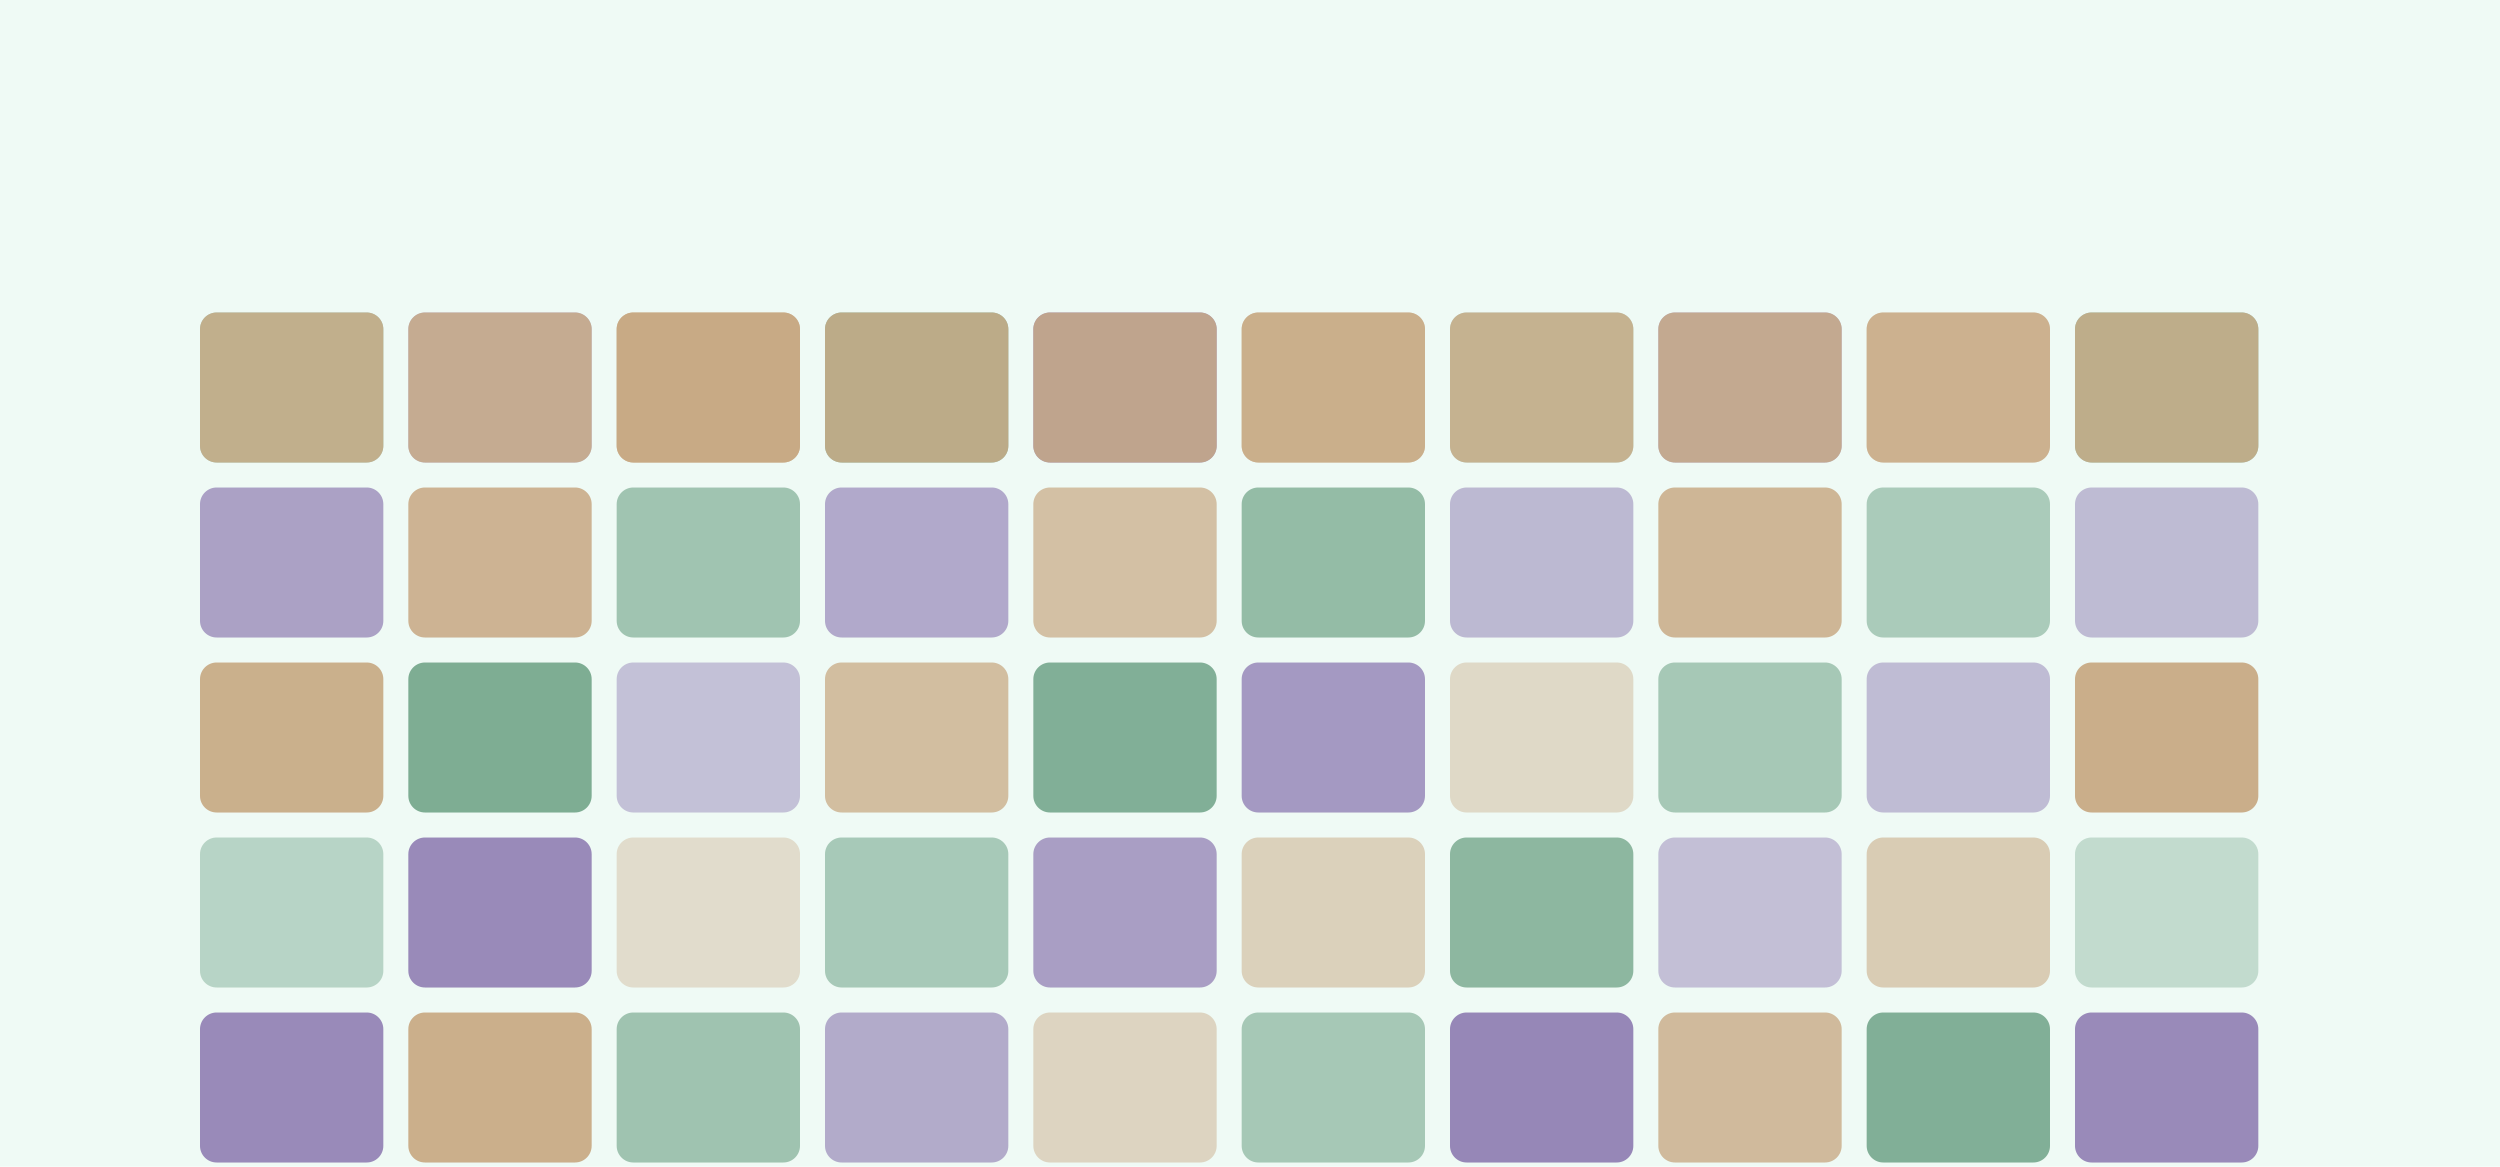
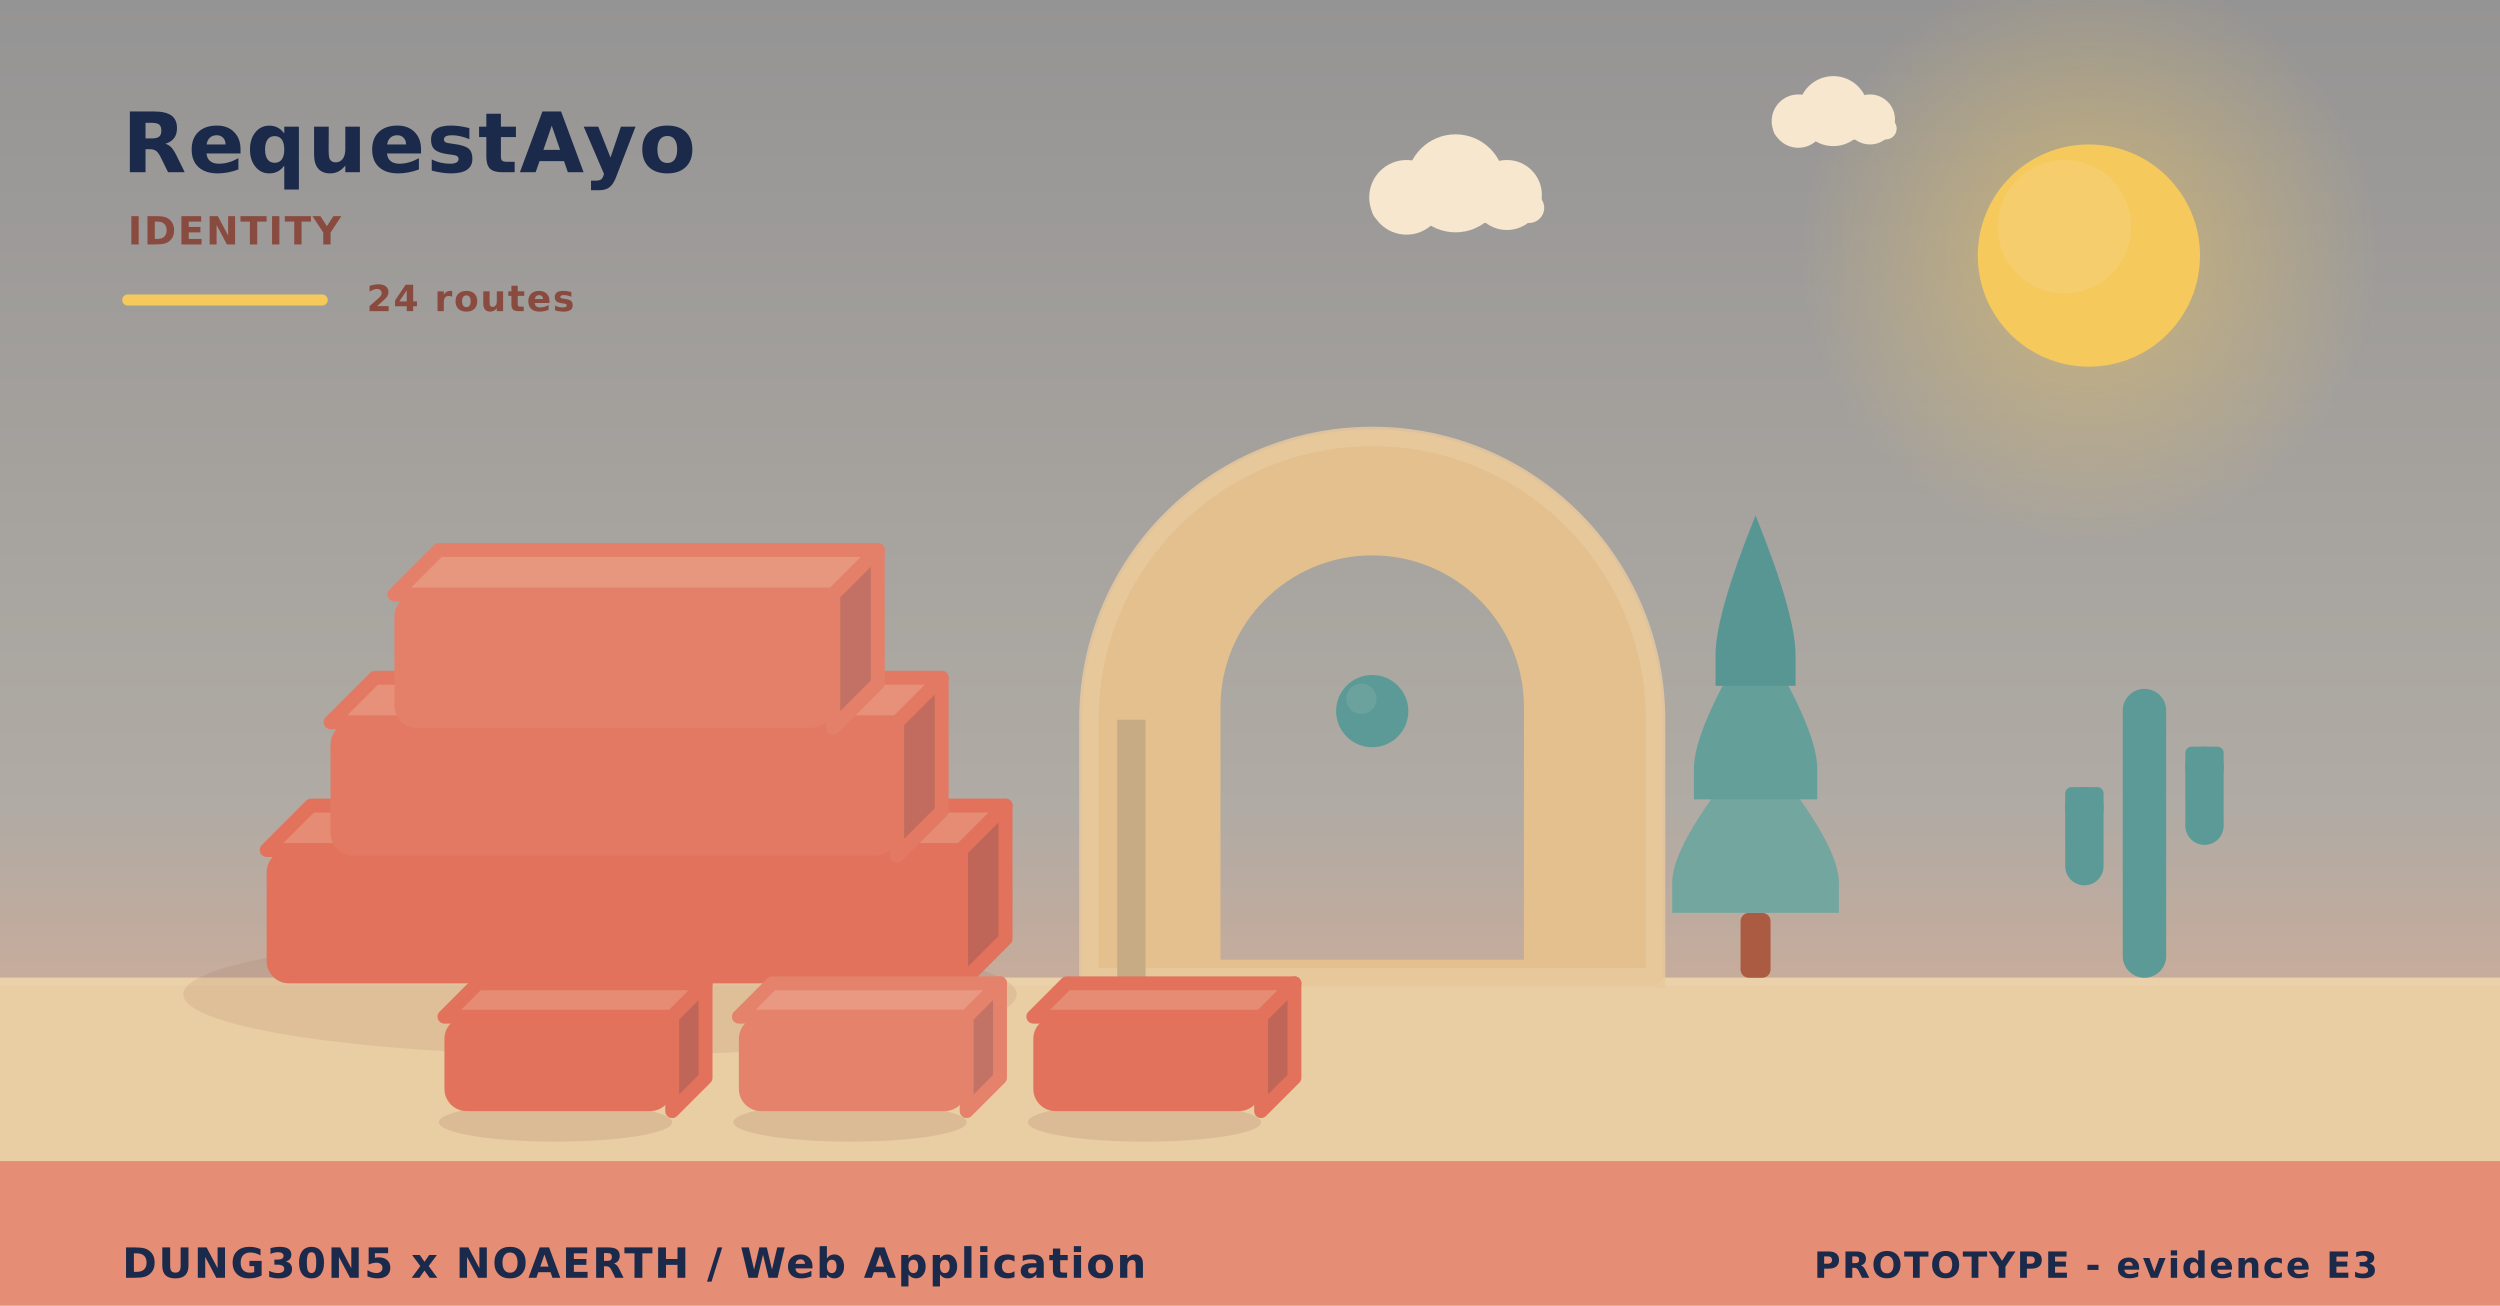
- <svg xmlns="http://www.w3.org/2000/svg" viewBox="0 0 1200 560" width="1200" height="560" role="img" aria-label="RequestAyo hero">
-   <rect width="1200" height="560" fill="#effaf5" />
-   <defs>
-     <linearGradient id="gh" x1="0" y1="0" x2="1" y2="1">
-       <stop offset="0%" stop-color="#74a68b" />
-       <stop offset="100%" stop-color="#907eb3" />
-     </linearGradient>
-   </defs>
-   <rect x="96.00" y="150.00" width="88.00" height="72.00" rx="8.00" fill="#74a68b" opacity="0.56" />
-   <rect x="196.00" y="150.00" width="88.00" height="72.00" rx="8.00" fill="#907eb3" opacity="0.53" />
-   <rect x="296.00" y="150.00" width="88.00" height="72.00" rx="8.00" fill="#c7a781" opacity="0.82" />
-   <rect x="396.00" y="150.00" width="88.00" height="72.00" rx="8.00" fill="#74a68b" opacity="0.75" />
-   <rect x="496.00" y="150.00" width="88.00" height="72.00" rx="8.00" fill="#907eb3" opacity="0.82" />
-   <rect x="596.00" y="150.00" width="88.00" height="72.00" rx="8.00" fill="#c7a781" opacity="0.57" />
-   <rect x="696.00" y="150.00" width="88.00" height="72.00" rx="8.00" fill="#74a68b" opacity="0.38" />
-   <rect x="796.00" y="150.00" width="88.00" height="72.00" rx="8.00" fill="#907eb3" opacity="0.60" />
-   <rect x="896.00" y="150.00" width="88.00" height="72.00" rx="8.00" fill="#c7a781" opacity="0.40" />
-   <rect x="996.00" y="150.00" width="88.00" height="72.00" rx="8.00" fill="#74a68b" opacity="0.67" />
-   <rect x="96.00" y="234.00" width="88.00" height="72.00" rx="8.00" fill="#907eb3" opacity="0.72" />
-   <rect x="196.00" y="234.00" width="88.00" height="72.00" rx="8.00" fill="#c7a781" opacity="0.85" />
-   <rect x="296.00" y="234.00" width="88.00" height="72.00" rx="8.00" fill="#74a68b" opacity="0.64" />
-   <rect x="396.00" y="234.00" width="88.00" height="72.00" rx="8.00" fill="#907eb3" opacity="0.65" />
-   <rect x="496.00" y="234.00" width="88.00" height="72.00" rx="8.00" fill="#c7a781" opacity="0.70" />
-   <rect x="596.00" y="234.00" width="88.00" height="72.00" rx="8.00" fill="#74a68b" opacity="0.74" />
-   <rect x="696.00" y="234.00" width="88.00" height="72.00" rx="8.00" fill="#907eb3" opacity="0.53" />
-   <rect x="796.00" y="234.00" width="88.00" height="72.00" rx="8.00" fill="#c7a781" opacity="0.82" />
-   <rect x="896.00" y="234.00" width="88.00" height="72.00" rx="8.00" fill="#74a68b" opacity="0.56" />
-   <rect x="996.00" y="234.00" width="88.00" height="72.00" rx="8.00" fill="#907eb3" opacity="0.51" />
-   <rect x="96.00" y="318.00" width="88.00" height="72.00" rx="8.00" fill="#c7a781" opacity="0.90" />
-   <rect x="196.00" y="318.00" width="88.00" height="72.00" rx="8.00" fill="#74a68b" opacity="0.92" />
-   <rect x="296.00" y="318.00" width="88.00" height="72.00" rx="8.00" fill="#907eb3" opacity="0.46" />
-   <rect x="396.00" y="318.00" width="88.00" height="72.00" rx="8.00" fill="#c7a781" opacity="0.73" />
-   <rect x="496.00" y="318.00" width="88.00" height="72.00" rx="8.00" fill="#74a68b" opacity="0.89" />
-   <rect x="596.00" y="318.00" width="88.00" height="72.00" rx="8.00" fill="#907eb3" opacity="0.78" />
-   <rect x="696.00" y="318.00" width="88.00" height="72.00" rx="8.00" fill="#c7a781" opacity="0.40" />
-   <rect x="796.00" y="318.00" width="88.00" height="72.00" rx="8.00" fill="#74a68b" opacity="0.59" />
-   <rect x="896.00" y="318.00" width="88.00" height="72.00" rx="8.00" fill="#907eb3" opacity="0.50" />
-   <rect x="996.00" y="318.00" width="88.00" height="72.00" rx="8.00" fill="#c7a781" opacity="0.92" />
-   <rect x="96.00" y="402.00" width="88.00" height="72.00" rx="8.00" fill="#74a68b" opacity="0.45" />
-   <rect x="196.00" y="402.00" width="88.00" height="72.00" rx="8.00" fill="#907eb3" opacity="0.91" />
-   <rect x="296.00" y="402.00" width="88.00" height="72.00" rx="8.00" fill="#c7a781" opacity="0.36" />
-   <rect x="396.00" y="402.00" width="88.00" height="72.00" rx="8.00" fill="#74a68b" opacity="0.58" />
-   <rect x="496.00" y="402.00" width="88.00" height="72.00" rx="8.00" fill="#907eb3" opacity="0.74" />
-   <rect x="596.00" y="402.00" width="88.00" height="72.00" rx="8.00" fill="#c7a781" opacity="0.50" />
-   <rect x="696.00" y="402.00" width="88.00" height="72.00" rx="8.00" fill="#74a68b" opacity="0.80" />
-   <rect x="796.00" y="402.00" width="88.00" height="72.00" rx="8.00" fill="#907eb3" opacity="0.47" />
-   <rect x="896.00" y="402.00" width="88.00" height="72.00" rx="8.00" fill="#c7a781" opacity="0.56" />
-   <rect x="996.00" y="402.00" width="88.00" height="72.00" rx="8.00" fill="#74a68b" opacity="0.37" />
-   <rect x="96.00" y="486.00" width="88.00" height="72.00" rx="8.00" fill="#907eb3" opacity="0.91" />
-   <rect x="196.00" y="486.00" width="88.00" height="72.00" rx="8.00" fill="#c7a781" opacity="0.91" />
-   <rect x="296.00" y="486.00" width="88.00" height="72.00" rx="8.00" fill="#74a68b" opacity="0.65" />
-   <rect x="396.00" y="486.00" width="88.00" height="72.00" rx="8.00" fill="#907eb3" opacity="0.64" />
-   <rect x="496.00" y="486.00" width="88.00" height="72.00" rx="8.00" fill="#c7a781" opacity="0.45" />
-   <rect x="596.00" y="486.00" width="88.00" height="72.00" rx="8.00" fill="#74a68b" opacity="0.59" />
-   <rect x="696.00" y="486.00" width="88.00" height="72.00" rx="8.00" fill="#907eb3" opacity="0.93" />
-   <rect x="796.00" y="486.00" width="88.00" height="72.00" rx="8.00" fill="#c7a781" opacity="0.77" />
-   <rect x="896.00" y="486.00" width="88.00" height="72.00" rx="8.00" fill="#74a68b" opacity="0.89" />
-   <rect x="996.00" y="486.00" width="88.00" height="72.00" rx="8.00" fill="#907eb3" opacity="0.91" />
+ <svg xmlns="http://www.w3.org/2000/svg" width="900" height="470" viewBox="0 0 900 470" role="img" aria-label="RequestAyo - identity">
+   <linearGradient id="skyh" x1="0" y1="0" x2="0" y2="1">
+     <stop offset="0" stop-color="#959494" />
+     <stop offset="0.62" stop-color="#b0aba4" />
+     <stop offset="1" stop-color="#f3ad8a" />
+   </linearGradient>
+   <rect width="900" height="470" fill="url(#skyh)" />
+   <radialGradient id="sunh">
+     <stop offset="0.35" stop-color="#f5c95c" stop-opacity="0.34" />
+     <stop offset="1" stop-color="#f5c95c" stop-opacity="0" />
+   </radialGradient>
+   <circle cx="752" cy="92" r="104" fill="url(#sunh)" />
+   <circle cx="752" cy="92" r="40" fill="#f5c95c" />
+   <circle cx="743.2" cy="81.6" r="24" fill="#f5d27e" opacity="0.5" />
  <g>
-     <rect x="96.00" y="150.00" width="88.00" height="72.00" rx="8.00" fill="#c7a781" opacity="0.80" />
-     <animate attributeName="opacity" values="0.25;1.0;0.25" dur="9.333s" begin="1.39s" repeatCount="indefinite" />
+     <circle cx="524" cy="66" r="17.64" fill="#f6e7ce" />
+     <circle cx="506.36" cy="71.04" r="13.44" fill="#f6e7ce" />
+     <circle cx="542.48" cy="70.2" r="12.6" fill="#f6e7ce" />
+     <rect x="493.76" y="69.36" width="62.16" height="10.92" rx="5.46" fill="#f6e7ce" />
+     <animateTransform attributeName="transform" type="translate" values="0 0;24 0;0 0" dur="36s" begin="0s" repeatCount="indefinite" />
  </g>
  <g>
-     <rect x="196.00" y="150.00" width="88.00" height="72.00" rx="8.00" fill="#c7a781" opacity="0.80" />
-     <animate attributeName="opacity" values="0.25;1.0;0.25" dur="9.333s" begin="1.71s" repeatCount="indefinite" />
+     <circle cx="660" cy="40" r="12.6" fill="#f6e7ce" />
+     <circle cx="647.4" cy="43.6" r="9.6" fill="#f6e7ce" />
+     <circle cx="673.2" cy="43" r="9" fill="#f6e7ce" />
+     <rect x="638.4" y="42.4" width="44.4" height="7.8" rx="3.9" fill="#f6e7ce" />
+     <animateTransform attributeName="transform" type="translate" values="0 0;-18 0;0 0" dur="46s" begin="3s" repeatCount="indefinite" />
+   </g>
+   <rect x="0" y="352" width="900" height="118" fill="#e9cda3" />
+   <rect x="0" y="352" width="900" height="3" fill="#ebd1a9" />
+   <text x="44" y="62" font-family="Verdana,DejaVu Sans,sans-serif" font-size="30" font-weight="700" letter-spacing="0.6" fill="#1b2a4a" text-anchor="start">RequestAyo</text>
+   <text x="46" y="88" font-family="Verdana,DejaVu Sans,sans-serif" font-size="14" font-weight="700" letter-spacing="0.6" fill="#894b3f" text-anchor="start">IDENTITY</text>
+   <rect x="44" y="106" width="74" height="4" rx="2" fill="#f5c95c" />
+   <text x="132" y="112" font-family="Verdana,DejaVu Sans,sans-serif" font-size="13" font-weight="700" letter-spacing="0.6" fill="#894b3f" text-anchor="start">24 routes</text>
+   <ellipse cx="216" cy="358" rx="150" ry="22" fill="rgba(138,90,68,0.11)" />
+   <g>
+     <path d="M96,306 L346,306 L362,290 L112,290 Z" fill="#e68c74" stroke="#e2725b" stroke-width="5" stroke-linejoin="round" />
+     <path d="M346,306 L362,290 L362,338 L346,354 Z" fill="#c06658" stroke="#e2725b" stroke-width="5" stroke-linejoin="round" />
+     <rect x="96" y="306" width="250" height="48" rx="8" fill="#e2725b" />
+     <animateTransform attributeName="transform" type="translate" values="0 10;0 0" dur="0.9s" begin="0s" fill="freeze" />
  </g>
  <g>
-     <rect x="296.00" y="150.00" width="88.00" height="72.00" rx="8.00" fill="#c7a781" opacity="0.80" />
-     <animate attributeName="opacity" values="0.25;1.0;0.25" dur="9.333s" begin="2.03s" repeatCount="indefinite" />
+     <path d="M119,260 L323,260 L339,244 L135,244 Z" fill="#e7917a" stroke="#e37962" stroke-width="5" stroke-linejoin="round" />
+     <path d="M323,260 L339,244 L339,292 L323,308 Z" fill="#c16c5e" stroke="#e37962" stroke-width="5" stroke-linejoin="round" />
+     <rect x="119" y="260" width="204" height="48" rx="8" fill="#e37962" />
+     <animateTransform attributeName="transform" type="translate" values="0 10;0 0" dur="0.9s" begin="0.28s" fill="freeze" />
  </g>
  <g>
-     <rect x="396.00" y="150.00" width="88.00" height="72.00" rx="8.00" fill="#c7a781" opacity="0.80" />
-     <animate attributeName="opacity" values="0.25;1.0;0.25" dur="9.333s" begin="2.35s" repeatCount="indefinite" />
+     <path d="M142,214 L300,214 L316,198 L158,198 Z" fill="#e8977f" stroke="#e48069" stroke-width="5" stroke-linejoin="round" />
+     <path d="M300,214 L316,198 L316,246 L300,262 Z" fill="#c27164" stroke="#e48069" stroke-width="5" stroke-linejoin="round" />
+     <rect x="142" y="214" width="158" height="48" rx="8" fill="#e48069" />
+     <animateTransform attributeName="transform" type="translate" values="0 10;0 0" dur="0.9s" begin="0.56s" fill="freeze" />
  </g>
+   <path d="M392,352 L392,259.12 A102,102 0 0 1 596,259.12 L596,352 Z M436.88,348 L436.88,254.55 A57.12,57.12 0 0 1 551.12,254.55 L551.12,348 Z" fill="#e3c08d" fill-rule="evenodd" stroke="#e3c08d" stroke-width="5" stroke-linejoin="round" />
+   <path d="M392,352 L392,259.12 A102,102 0 0 1 596,259.12 L596,352 Z" fill="none" stroke="#e8c99d" stroke-width="7" stroke-linecap="round" opacity="0.85" />
+   <rect x="402.2" y="259.12" width="10.2" height="92.88" fill="#c7ab84" />
  <g>
-     <rect x="496.00" y="150.00" width="88.00" height="72.00" rx="8.00" fill="#c7a781" opacity="0.80" />
-     <animate attributeName="opacity" values="0.25;1.0;0.25" dur="9.333s" begin="2.67s" repeatCount="indefinite" />
+     <circle cx="494" cy="256" r="13" fill="#5b9a97" />
+     <circle cx="490.1" cy="251.58" r="5.46" fill="#7aa9a2" opacity="0.55" />
+     <animate attributeName="opacity" values="0.78;1;0.78" dur="5.2s" begin="0s" repeatCount="indefinite" />
  </g>
+   <rect x="626.6" y="328.64" width="10.8" height="23.36" rx="3" fill="#ac5b43" />
+   <path d="M632,267.32 Q602,302.89 602,317.6 Q602,328.64 602,328.64 L662,328.64 Q662,328.64 662,317.6 Q662,302.89 632,267.32 Z" fill="#74a6a0" />
+   <path d="M632,226.44 Q609.8,262.01 609.8,276.72 Q609.8,287.76 609.8,287.76 L654.2,287.76 Q654.2,287.76 654.2,276.72 Q654.2,262.01 632,226.44 Z" fill="#649f9a" />
+   <path d="M632,185.56 Q617.6,221.13 617.6,235.84 Q617.6,246.88 617.6,246.88 L646.4,246.88 Q646.4,246.88 646.4,235.84 Q646.4,221.13 632,185.56 Z" fill="#589694" />
+   <rect x="764.18" y="248" width="15.64" height="104" rx="7.82" fill="#5b9a97" />
+   <rect x="743.48" y="283.36" width="13.8" height="35.36" rx="6.9" fill="#5b9a97" />
+   <rect x="743.48" y="283.36" width="13.8" height="10.4" rx="2.3" fill="#5b9a97" />
+   <rect x="786.72" y="268.8" width="13.8" height="35.36" rx="6.9" fill="#5b9a97" />
+   <rect x="786.72" y="268.8" width="13.8" height="10.4" rx="2.3" fill="#5b9a97" />
+   <ellipse cx="200" cy="404" rx="42" ry="7" fill="rgba(138,90,68,0.15)" />
  <g>
-     <rect x="596.00" y="150.00" width="88.00" height="72.00" rx="8.00" fill="#c7a781" opacity="0.80" />
-     <animate attributeName="opacity" values="0.25;1.0;0.25" dur="9.333s" begin="2.99s" repeatCount="indefinite" />
+     <path d="M160,366 L242,366 L254,354 L172,354 Z" fill="#e68c74" stroke="#e2725b" stroke-width="5" stroke-linejoin="round" />
+     <path d="M242,366 L254,354 L254,388 L242,400 Z" fill="#c06658" stroke="#e2725b" stroke-width="5" stroke-linejoin="round" />
+     <rect x="160" y="366" width="82" height="34" rx="8" fill="#e2725b" />
+     <animateTransform attributeName="transform" type="translate" values="0 10;0 0" dur="0.7s" begin="0.8s" fill="freeze" />
  </g>
+   <ellipse cx="306" cy="404" rx="42" ry="7" fill="rgba(138,90,68,0.15)" />
  <g>
-     <rect x="696.00" y="150.00" width="88.00" height="72.00" rx="8.00" fill="#c7a781" opacity="0.80" />
-     <animate attributeName="opacity" values="0.25;1.0;0.25" dur="9.333s" begin="3.31s" repeatCount="indefinite" />
+     <path d="M266,366 L348,366 L360,354 L278,354 Z" fill="#e99881" stroke="#e5826b" stroke-width="5" stroke-linejoin="round" />
+     <path d="M348,366 L360,354 L360,388 L348,400 Z" fill="#c37365" stroke="#e5826b" stroke-width="5" stroke-linejoin="round" />
+     <rect x="266" y="366" width="82" height="34" rx="8" fill="#e5826b" />
+     <animateTransform attributeName="transform" type="translate" values="0 10;0 0" dur="0.7s" begin="0.95s" fill="freeze" />
  </g>
+   <ellipse cx="412" cy="404" rx="42" ry="7" fill="rgba(138,90,68,0.15)" />
  <g>
-     <rect x="796.00" y="150.00" width="88.00" height="72.00" rx="8.00" fill="#c7a781" opacity="0.80" />
-     <animate attributeName="opacity" values="0.25;1.0;0.25" dur="9.333s" begin="3.63s" repeatCount="indefinite" />
+     <path d="M372,366 L454,366 L466,354 L384,354 Z" fill="#e68c74" stroke="#e2725b" stroke-width="5" stroke-linejoin="round" />
+     <path d="M454,366 L466,354 L466,388 L454,400 Z" fill="#c06658" stroke="#e2725b" stroke-width="5" stroke-linejoin="round" />
+     <rect x="372" y="366" width="82" height="34" rx="8" fill="#e2725b" />
+     <animateTransform attributeName="transform" type="translate" values="0 10;0 0" dur="0.7s" begin="1.1s" fill="freeze" />
  </g>
-   <g>
-     <rect x="896.00" y="150.00" width="88.00" height="72.00" rx="8.00" fill="#c7a781" opacity="0.80" />
-     <animate attributeName="opacity" values="0.25;1.0;0.25" dur="9.333s" begin="3.95s" repeatCount="indefinite" />
-   </g>
-   <g>
-     <rect x="996.00" y="150.00" width="88.00" height="72.00" rx="8.00" fill="#c7a781" opacity="0.80" />
-     <animate attributeName="opacity" values="0.25;1.0;0.25" dur="9.333s" begin="4.27s" repeatCount="indefinite" />
-   </g>
+   <rect x="0" y="418" width="900" height="52" rx="0" fill="#e68972" opacity="0.94" />
+   <text x="44" y="460" font-family="Verdana,DejaVu Sans,sans-serif" font-size="15" font-weight="700" letter-spacing="0.6" fill="#1b2a4a" text-anchor="start">DUNG30N5 x NOAERTH  /  Web Application</text>
+   <text x="856" y="460" font-family="Verdana,DejaVu Sans,sans-serif" font-size="13" font-weight="700" letter-spacing="0.6" fill="#1b2a4a" text-anchor="end">PROTOTYPE  -  evidence E3</text>
</svg>
